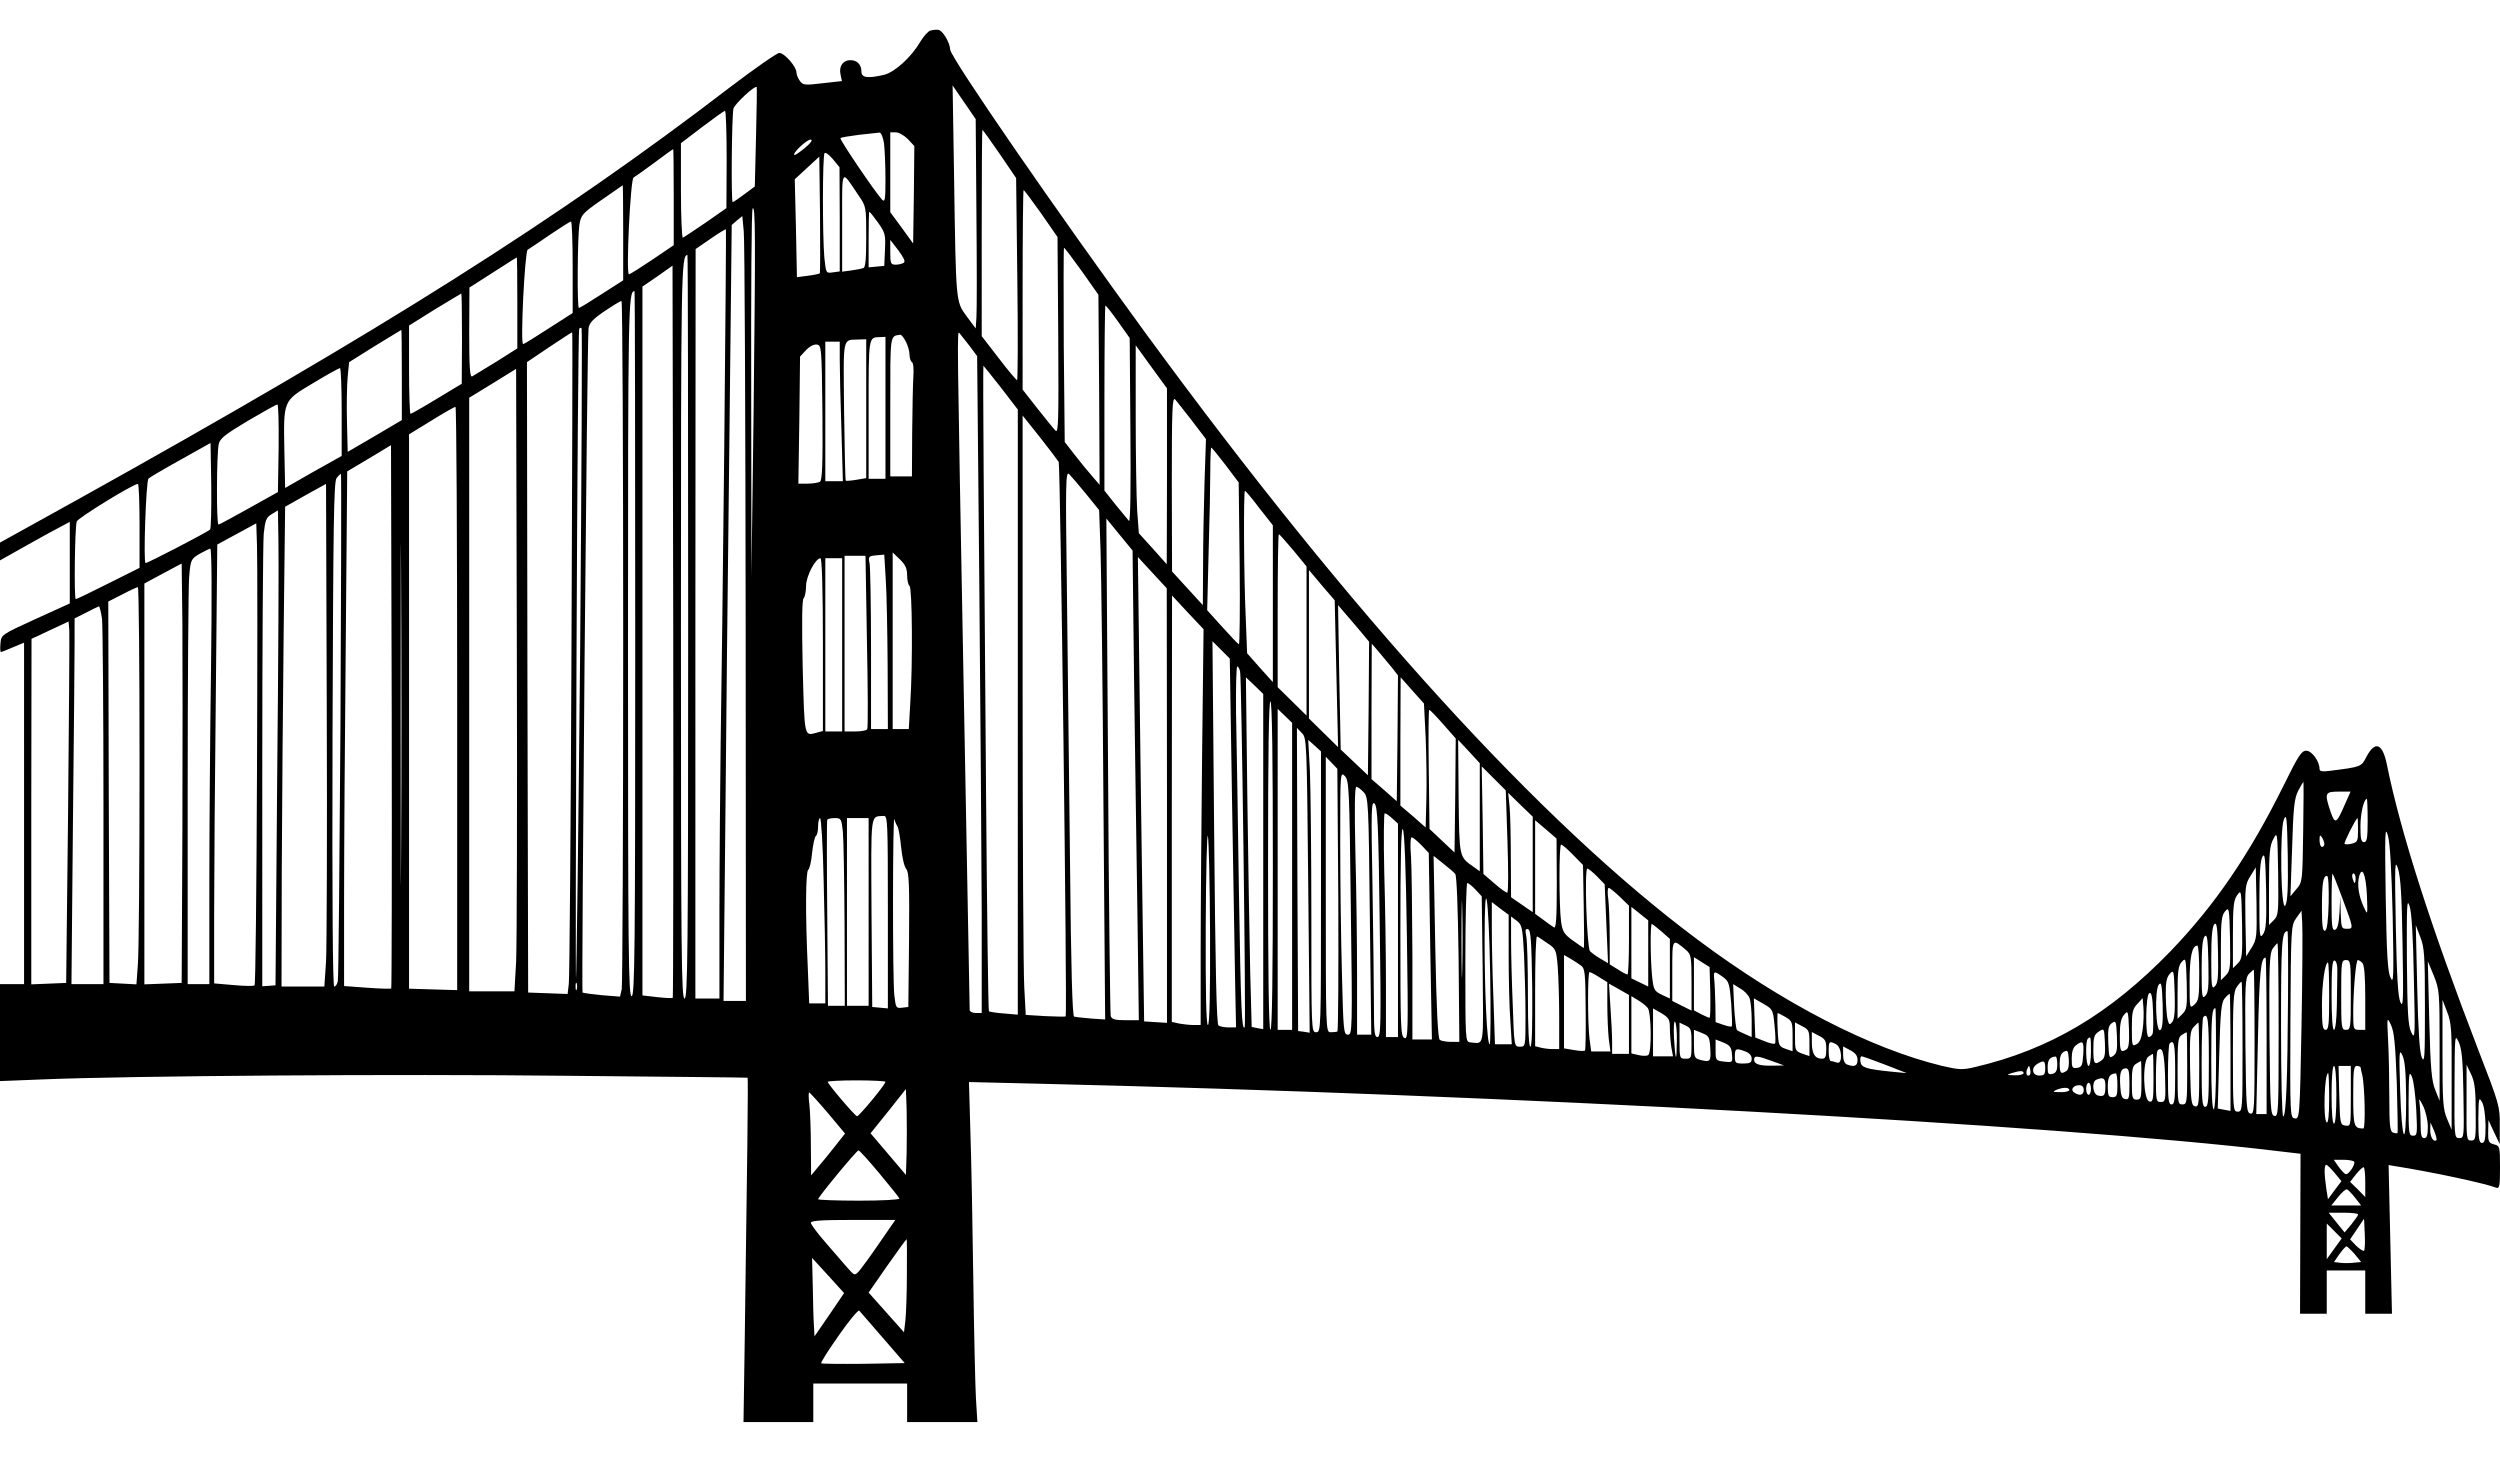
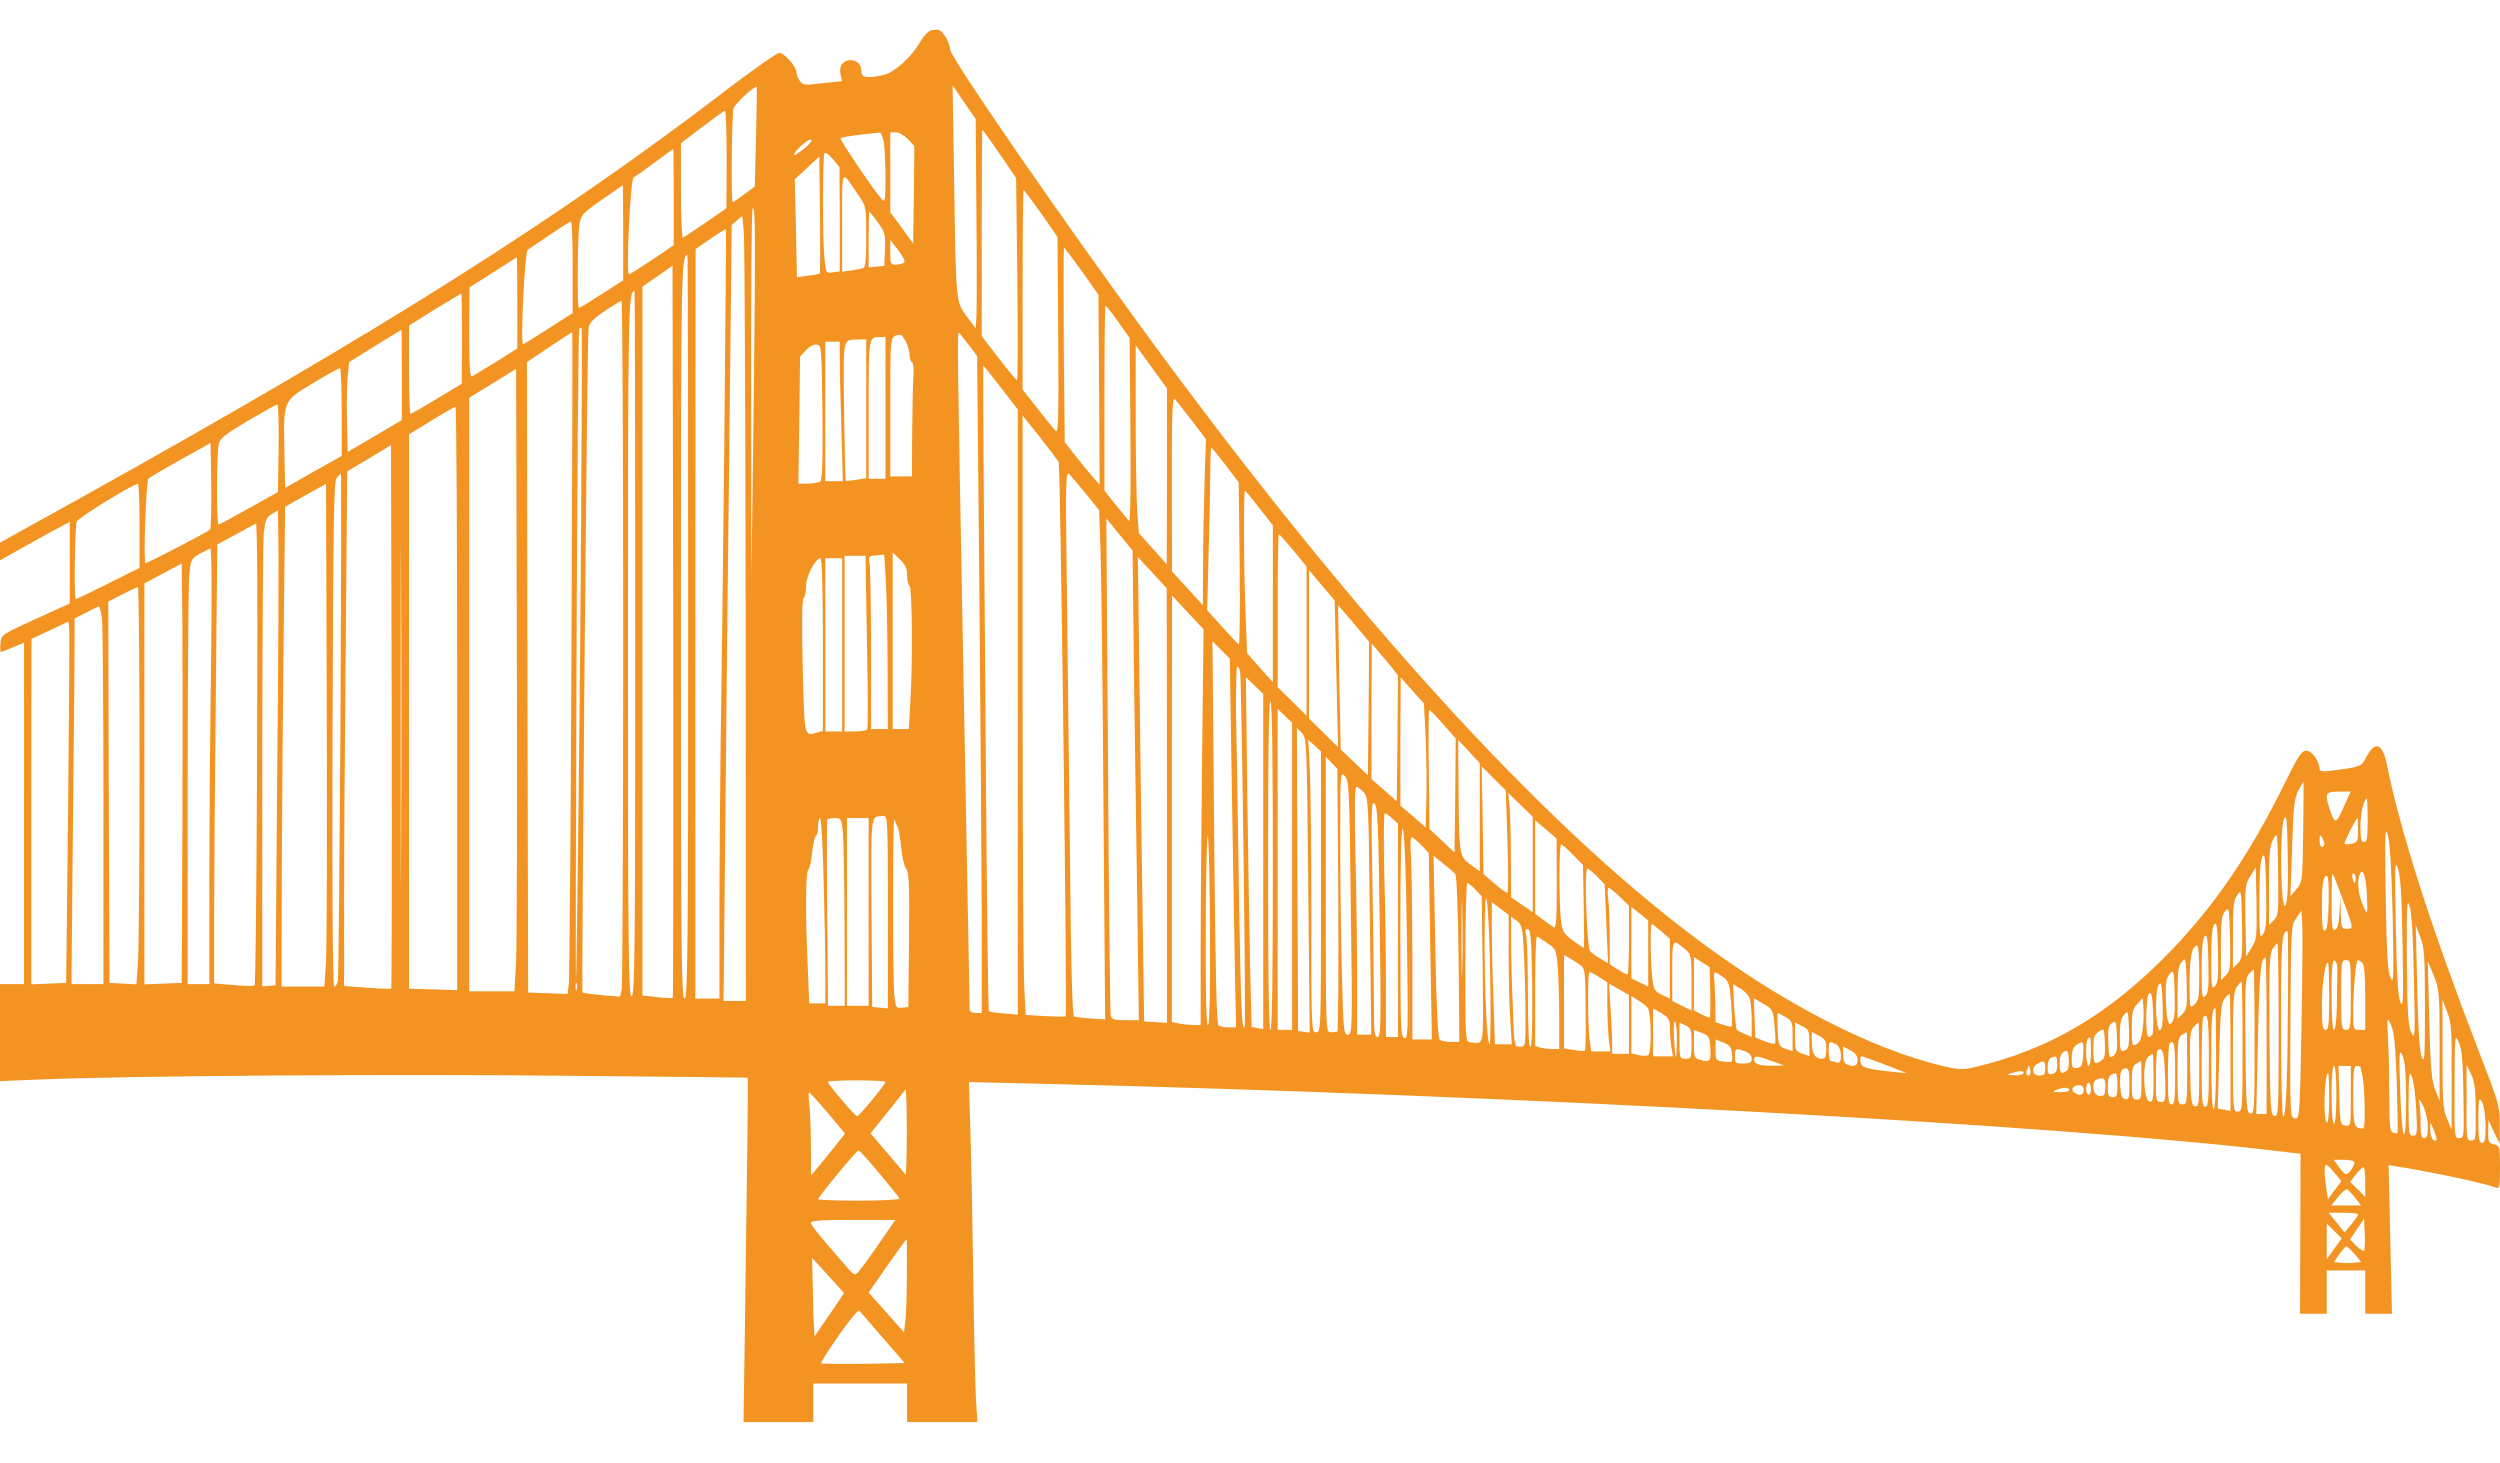
<svg xmlns="http://www.w3.org/2000/svg" version="1.0" width="1039pt" height="608pt" viewBox="0 0 1039 608" preserveAspectRatio="xMidYMid meet">
-   <g transform="translate(0,608) scale(0.1,-0.1)" fill="#000000" stroke="none">
+   <g transform="translate(0,608) scale(0.1,-0.1)" fill="#f39321" stroke="none">
    <path d="M3867 5953 c-9 -2 -28 -23 -42 -46 -37 -64 -106 -127 -151 -138 -69 -16 -94 -12 -94 14 0 29 -18 47 -46 47 -30 0 -48 -25 -41 -58 l6 -29 -81 -9 c-74 -9 -81 -8 -94 10 -8 11 -14 27 -14 35 0 24 -50 81 -71 81 -10 0 -103 -65 -207 -144 -712 -546 -1440 -1006 -2709 -1712 l-323 -179 0 -37 0 -37 112 63 c62 35 128 71 146 80 l32 17 0 -170 0 -169 -143 -65 c-142 -65 -142 -65 -145 -101 -2 -20 -1 -36 2 -36 2 0 25 9 50 20 l46 19 0 -709 0 -710 -50 0 -50 0 0 -202 0 -201 177 7 c369 15 1465 23 2183 15 410 -4 746 -7 747 -8 3 -1 -2 -400 -12 -1098 l-5 -333 145 0 145 0 0 80 0 80 195 0 195 0 0 -80 0 -80 146 0 146 0 -6 98 c-3 53 -8 277 -11 497 -3 220 -8 494 -12 609 l-6 209 294 -7 c1922 -45 4230 -170 5137 -279 l103 -12 -1 -332 -1 -333 56 0 55 0 0 90 0 90 80 0 80 0 0 -90 0 -90 55 0 56 0 -7 309 -7 309 24 -4 c158 -25 373 -71 423 -90 14 -5 16 6 16 84 0 87 -1 90 -25 96 -22 6 -25 11 -24 54 l1 47 23 -50 24 -50 0 79 c1 76 -2 88 -89 312 -197 511 -324 908 -380 1186 -18 89 -49 101 -85 33 -21 -42 -22 -42 -147 -58 -36 -5 -48 -3 -48 7 0 32 -32 76 -55 76 -20 0 -33 -20 -93 -142 -142 -287 -286 -499 -472 -692 -252 -260 -501 -408 -813 -481 -51 -12 -66 -11 -135 5 -298 72 -661 259 -1017 525 -651 485 -1431 1342 -2290 2515 -370 506 -815 1151 -816 1184 -1 29 -32 81 -50 82 -8 1 -22 0 -32 -3z m-725 -443 l-5 -205 -43 -32 c-24 -18 -46 -33 -49 -33 -7 0 -4 350 3 388 4 19 90 99 97 90 1 -2 0 -95 -3 -208z m916 -315 c2 -214 2 -410 0 -435 l-3 -45 -38 51 c-45 62 -44 52 -52 589 l-6 370 48 -70 48 -70 3 -390z m-1038 223 l-1 -203 -86 -60 c-48 -33 -91 -61 -95 -63 -4 -2 -8 86 -8 195 l0 198 88 67 c48 36 90 67 95 67 4 1 7 -90 7 -201z m1135 22 l68 -100 5 -420 c3 -231 2 -420 -1 -420 -3 0 -38 41 -76 91 l-71 92 0 428 c0 236 1 429 3 429 2 0 34 -45 72 -100z m-481 44 c3 -26 6 -92 6 -148 0 -85 -2 -98 -14 -86 -31 34 -178 251 -173 256 3 3 39 9 79 14 40 4 78 8 84 9 6 0 14 -20 18 -45z m99 18 l27 -29 -2 -202 -3 -203 -47 65 -48 65 0 166 0 166 23 0 c13 0 35 -13 50 -28z m-428 -37 c-22 -18 -42 -32 -44 -29 -8 8 52 64 68 64 10 -1 1 -14 -24 -35z m-545 -205 l0 -199 -90 -61 c-49 -33 -92 -60 -96 -60 -13 0 6 394 19 402 7 4 46 32 87 62 41 31 76 56 78 56 1 0 2 -90 2 -200z m690 -91 l0 -217 -29 -4 c-28 -4 -28 -4 -35 61 -8 92 -8 426 1 435 4 4 20 -8 35 -26 l27 -33 1 -216z m-83 -225 c-2 -2 -24 -7 -49 -10 l-46 -6 -4 203 -5 204 51 47 51 47 3 -241 c1 -132 1 -243 -1 -244z m161 324 c32 -46 32 -48 32 -173 0 -92 -3 -127 -12 -129 -7 -3 -30 -7 -50 -10 l-38 -5 0 206 c0 231 -6 221 68 111z m-978 -155 l0 -198 -89 -57 c-49 -32 -92 -58 -95 -58 -8 0 -6 295 2 347 7 40 13 47 92 102 47 33 86 60 88 61 1 0 2 -89 2 -197z m1737 80 l68 -98 3 -410 c2 -353 1 -408 -11 -395 -8 8 -42 50 -76 93 l-61 78 0 415 c0 228 2 414 4 414 3 0 35 -44 73 -97z m-1195 -823 l-9 -685 -1 761 c-1 418 1 764 6 768 12 12 12 -122 4 -844z m517 785 c29 -41 32 -50 29 -112 l-3 -68 -32 -3 -33 -3 0 115 c0 64 1 116 3 116 2 0 18 -20 36 -45z m-550 -1667 l1 -1568 -47 0 -46 0 7 688 c3 378 11 1103 17 1612 l10 925 22 19 22 18 6 -63 c4 -35 7 -769 8 -1631z m-719 1482 l0 -191 -100 -64 c-55 -36 -102 -65 -106 -65 -12 0 7 384 19 392 7 4 48 32 92 62 44 30 83 55 88 55 4 1 7 -85 7 -189z m630 -751 c-5 -497 -12 -1050 -15 -1229 -2 -179 -5 -490 -5 -692 l0 -368 -50 0 -50 0 0 1558 1 1557 61 42 c34 24 63 41 65 40 1 -2 -2 -410 -7 -908z m746 769 c-6 -4 -21 -8 -33 -8 -21 0 -23 5 -23 51 l0 52 34 -44 c22 -30 30 -46 22 -51z m740 -35 l69 -98 3 -395 2 -395 -30 35 c-17 19 -50 59 -73 89 l-42 54 -4 404 c-1 221 -1 403 1 403 3 0 36 -44 74 -97z m-1636 -1478 c0 -1367 -2 -1545 -15 -1545 -13 0 -15 177 -15 1533 0 1492 1 1557 27 1557 2 0 3 -695 3 -1545z m-710 1346 l0 -189 -87 -55 c-49 -30 -94 -57 -100 -61 -10 -6 -13 33 -13 181 l1 188 97 62 c53 34 98 63 100 63 1 0 2 -85 2 -189z m646 -2888 c-2 -2 -31 -1 -65 3 l-61 7 0 1473 0 1473 63 43 62 44 3 -1520 c1 -835 0 -1521 -2 -1523z m-156 1472 c0 -1296 -2 -1465 -15 -1465 -13 0 -15 168 -15 1453 0 1414 1 1477 27 1477 2 0 3 -659 3 -1465z m-720 1268 l-1 -188 -103 -62 c-57 -35 -107 -63 -110 -63 -3 0 -6 83 -6 184 l0 183 107 67 c60 36 109 66 110 66 2 0 3 -84 3 -187z m670 -1257 c0 -777 -3 -1428 -6 -1446 l-7 -32 -76 6 c-41 4 -77 9 -80 11 -5 6 19 2722 25 2760 3 23 18 39 67 72 34 23 65 42 70 42 4 1 7 -635 7 -1413z m2057 1327 l48 -68 3 -385 c2 -235 0 -381 -6 -375 -5 6 -30 36 -56 68 l-46 58 0 384 c0 212 2 385 4 385 3 0 27 -30 53 -67z m-2236 -1375 c-7 -739 -15 -1347 -17 -1353 -2 -5 -1 598 2 1340 3 743 8 1354 11 1358 3 5 7 6 10 3 3 -3 0 -610 -6 -1348z m-741 1154 l0 -188 -112 -66 -113 -66 -3 126 c-2 70 0 154 3 187 l6 60 107 67 c59 36 108 66 110 67 1 1 2 -84 2 -187z m705 -1154 c-3 -733 -8 -1352 -11 -1376 l-5 -43 -82 3 -82 3 -3 1310 -2 1310 92 62 c51 34 94 62 96 62 2 1 0 -599 -3 -1331z m1654 1275 l32 -43 9 -952 c5 -524 9 -1139 10 -1365 l0 -413 -25 0 c-14 0 -25 6 -25 13 0 6 -11 611 -25 1342 -28 1511 -28 1482 -17 1470 5 -6 23 -29 41 -52z m-264 17 c8 -16 15 -40 15 -54 0 -14 5 -28 10 -31 6 -3 8 -30 6 -58 -2 -29 -4 -134 -5 -234 l-1 -183 -45 0 -45 0 0 289 c0 308 -2 293 42 300 4 0 14 -12 23 -29z m-85 -275 l0 -295 -35 0 -35 0 0 289 c0 306 -1 299 48 300 l22 1 0 -295z m-80 -4 l0 -288 -41 -7 c-23 -4 -43 -5 -44 -4 -2 2 -5 132 -7 290 -3 316 -8 294 60 297 l32 1 0 -289z m-110 202 c0 -43 3 -174 7 -290 l6 -213 -36 0 -37 0 0 290 0 290 30 0 30 0 0 -77z m-72 -217 c2 -217 -1 -281 -10 -288 -7 -4 -30 -8 -51 -8 l-39 0 4 264 3 264 25 27 c14 15 33 25 45 23 19 -3 20 -10 23 -282z m1432 -265 l-1 -366 -58 65 -58 64 -7 96 c-3 52 -6 228 -6 390 l0 295 65 -90 65 -89 0 -365z m-690 368 l70 -91 0 -1257 0 -1258 -57 5 c-32 2 -60 7 -63 9 -3 3 -8 413 -12 911 -4 499 -8 1102 -10 1340 -2 237 -2 432 -1 432 1 0 34 -41 73 -91z m-2740 -101 l0 -183 -118 -66 -117 -67 -3 147 c-4 220 -7 213 118 288 58 35 108 63 113 63 4 0 7 -82 7 -182z m725 -2285 l-7 -123 -94 0 -94 0 0 1234 0 1233 98 60 97 60 3 -1171 c2 -644 0 -1226 -3 -1293z m2810 2247 l57 -75 -6 -179 c-3 -99 -6 -254 -6 -345 l-1 -166 -64 70 -64 70 -1 365 c0 310 2 362 14 350 7 -8 39 -49 71 -90z m-3797 -112 l-3 -183 -120 -67 c-66 -37 -123 -68 -127 -68 -9 0 -8 292 1 334 5 24 26 40 121 97 63 37 118 68 123 68 4 1 6 -81 5 -181z m742 -1040 l0 -1213 -100 3 -100 3 0 1152 0 1152 93 57 c50 31 95 57 100 57 4 1 7 -545 7 -1211z m2500 982 c7 -15 36 -2298 29 -2304 -2 -2 -40 -1 -85 1 l-81 5 -6 112 c-4 61 -7 621 -7 1245 l0 1134 71 -89 c39 -49 74 -96 79 -104z m-2733 -1623 c-1 -314 -2 -57 -2 573 0 630 1 887 2 572 2 -314 2 -830 0 -1145z m-794 1342 c-12 -11 -258 -139 -268 -139 -10 0 2 341 12 351 4 4 64 40 133 78 l125 70 3 -176 c1 -97 -1 -180 -5 -184z m753 -1907 c-3 -2 -48 -1 -100 3 l-96 7 0 357 c0 196 3 677 7 1069 l6 713 91 54 91 55 3 -1127 c1 -619 0 -1128 -2 -1131z m3467 2176 l55 -73 4 -338 c2 -185 0 -336 -3 -335 -4 2 -35 34 -69 72 l-63 70 6 240 c4 131 7 284 7 338 0 54 2 98 4 98 2 0 29 -33 59 -72z m-580 -120 l55 -68 6 -172 c3 -95 9 -572 12 -1059 l7 -886 -59 4 c-33 3 -64 6 -70 8 -7 2 -13 196 -17 642 -4 351 -10 861 -13 1133 -6 444 -5 493 9 480 8 -8 40 -45 70 -82z m-3098 -960 c-4 -574 -8 -1053 -11 -1065 -2 -13 -9 -23 -15 -23 -6 0 -9 343 -7 1048 3 871 5 1052 17 1065 7 10 15 17 18 17 2 0 1 -469 -2 -1042z m-835 827 l0 -175 -130 -65 c-71 -36 -132 -65 -135 -65 -8 0 -4 301 4 323 6 15 230 153 254 156 4 1 7 -78 7 -174z m775 -1812 l-7 -103 -89 0 -89 0 1 483 c1 265 5 714 8 997 l6 514 85 48 85 47 3 -942 c2 -518 0 -988 -3 -1044z m3879 1885 l56 -71 0 -326 0 -326 -54 60 -53 60 -6 155 c-8 175 -9 520 -3 520 3 0 30 -32 60 -72z m-4082 -1113 l-7 -870 -27 -2 -28 -2 0 907 c0 499 3 937 6 973 6 57 10 68 33 82 l26 16 2 -117 c2 -64 0 -508 -5 -987z m3561 414 c4 -288 10 -728 14 -976 l6 -453 -56 0 c-44 0 -57 4 -61 18 -2 9 -8 478 -11 1042 l-7 1025 54 -66 55 -67 6 -523z m-3645 -411 c-2 -476 -6 -869 -10 -873 -3 -4 -43 -3 -87 1 l-81 7 0 291 c0 160 3 571 7 912 l6 621 81 44 81 44 3 -90 c2 -49 2 -480 0 -957z m4307 935 l55 -67 0 -310 0 -310 -60 59 -60 59 0 318 c0 175 2 318 5 318 2 0 29 -30 60 -67z m-4498 -490 c-4 -273 -7 -680 -7 -905 l0 -408 -45 0 -45 0 0 808 c0 445 3 842 6 883 6 73 8 76 43 97 20 11 40 21 45 22 6 0 7 -199 3 -497z m2812 10 l1 -263 -35 0 -35 0 0 329 c0 181 -3 342 -6 359 -6 29 -4 31 27 34 l34 3 6 -100 c4 -55 7 -218 8 -362z m81 376 c0 -21 5 -41 10 -44 11 -7 14 -322 3 -488 l-6 -107 -34 0 -33 0 0 367 0 367 30 -29 c23 -22 30 -38 30 -66z m-167 -275 c4 -196 5 -360 1 -365 -3 -5 -25 -9 -50 -9 l-44 0 0 365 0 365 43 0 44 0 6 -356z m-183 -13 l0 -359 -22 -6 c-57 -15 -54 -29 -62 271 -4 185 -3 280 4 287 5 5 10 28 10 51 0 40 39 115 60 115 6 0 10 -135 10 -359z m80 -1 l0 -360 -35 0 -35 0 0 360 0 360 35 0 35 0 0 -360z m1350 -668 l0 -903 -47 3 -48 3 -6 420 c-4 231 -9 665 -13 965 l-7 545 60 -65 60 -65 1 -903z m-4092 -112 l-3 -625 -77 -3 -78 -3 0 833 0 833 78 42 77 41 3 -246 c1 -136 1 -528 0 -872z m4796 660 l7 -305 -61 60 -60 59 0 309 0 308 53 -63 54 -63 7 -305z m-4974 -382 c0 -409 -3 -780 -7 -826 l-6 -83 -56 3 -56 3 -3 792 -2 793 57 29 c32 17 61 30 66 31 4 0 7 -334 7 -742z m4416 52 c-3 -283 -6 -653 -6 -822 l0 -308 -29 0 c-16 0 -43 3 -60 6 l-31 7 0 886 1 886 65 -70 66 -70 -6 -515z m-4572 558 c3 -29 6 -383 6 -785 l0 -733 -67 0 -66 0 6 658 c4 361 7 703 7 759 l0 103 48 24 c26 14 50 25 53 26 3 0 9 -24 13 -52z m5232 -54 l34 -41 -2 -278 -3 -277 -57 54 -56 53 -6 300 -5 300 30 -35 c17 -19 46 -54 65 -76z m-5373 -744 l-8 -715 -72 -3 -73 -3 0 718 1 718 77 36 77 36 3 -36 c1 -20 -1 -358 -5 -751z m4837 64 c5 -313 11 -658 13 -766 l4 -198 -31 0 c-17 0 -36 4 -42 8 -8 5 -13 237 -18 802 l-7 795 36 -36 36 -36 9 -569z m666 530 l24 -31 -2 -262 -3 -261 -52 46 -53 46 0 281 1 282 30 -35 c16 -19 41 -49 55 -66z m-632 -16 c6 -27 25 -1471 19 -1477 -12 -15 -16 66 -24 561 -4 304 -10 640 -12 746 -1 105 1 192 5 192 4 0 10 -10 12 -22z m96 -789 l0 -696 -24 4 -24 5 -6 221 c-3 122 -8 449 -12 727 l-6 505 36 -34 36 -35 0 -697z m675 517 c3 -78 5 -194 3 -258 l-3 -117 -52 46 -53 45 0 266 1 267 48 -54 49 -55 7 -140z m-635 -537 c0 -446 -3 -679 -10 -679 -7 0 -10 235 -10 686 0 454 3 683 10 679 7 -4 10 -243 10 -686z m80 -41 l0 -638 -30 0 -30 0 0 667 0 667 30 -29 30 -29 0 -638z m628 632 l52 -59 -2 -237 -3 -237 -52 49 -52 49 -3 248 c-2 136 -1 247 2 247 3 0 29 -27 58 -60z m-561 -669 l6 -613 -24 4 -24 3 -3 630 -2 630 20 -21 c21 -20 21 -32 27 -633z m53 -28 c0 -576 0 -583 -20 -583 -20 0 -20 7 -20 478 0 262 -3 536 -6 607 l-7 130 27 -24 26 -24 0 -584z m660 310 l0 -224 -28 20 c-58 41 -57 36 -60 290 l-2 236 45 -48 45 -49 0 -225z m-588 -343 c1 -300 0 -546 -4 -547 -5 -2 -17 -3 -28 -3 -20 0 -20 7 -20 572 l0 573 24 -25 24 -25 4 -545z m703 243 c4 -121 4 -213 -1 -213 -5 0 -29 17 -54 39 l-45 39 -3 223 -4 224 50 -50 50 -50 7 -212z m-651 -275 c7 -513 6 -528 -12 -528 -18 0 -19 14 -25 257 -4 141 -7 387 -7 547 0 285 0 290 19 271 18 -19 19 -50 25 -547z m3958 314 c-3 -205 -3 -208 -28 -237 l-25 -30 7 200 c5 168 9 206 25 238 11 20 20 37 22 37 1 0 1 -93 -1 -208z m-3905 166 c20 -22 21 -37 26 -515 l6 -493 -30 0 -29 0 0 243 c0 134 -3 366 -7 515 -4 177 -3 272 4 272 5 0 19 -10 30 -22z m4081 -45 c-38 -88 -43 -91 -62 -37 -26 78 -24 84 33 84 l50 0 -21 -47z m-3378 -256 l0 -198 -45 31 -45 31 -1 157 c0 86 -2 184 -5 217 l-6 60 51 -50 51 -49 0 -199z m3470 183 c0 -73 -3 -90 -15 -90 -12 0 -15 14 -15 65 0 54 14 115 27 115 1 0 3 -40 3 -90z m-4106 -422 c6 -427 5 -478 -9 -478 -13 0 -15 20 -15 138 0 75 -3 297 -6 492 -6 316 -5 353 9 340 12 -13 16 -87 21 -492z m53 430 l23 -21 0 -444 0 -443 -25 0 -25 0 0 218 c0 119 -3 328 -7 465 -3 136 -2 247 2 247 5 0 19 -10 32 -22z m3711 -361 c-19 -32 -24 314 -6 358 11 26 13 6 16 -153 2 -134 -1 -188 -10 -205z m-5808 -28 l0 -400 -32 3 -33 3 -3 392 c-2 427 -6 398 51 402 16 1 17 -24 17 -400z m40 356 c4 -5 11 -44 15 -85 4 -41 13 -82 21 -91 12 -13 14 -66 12 -295 l-3 -279 -26 -3 c-25 -3 -26 0 -32 50 -8 61 -7 763 0 733 3 -11 9 -24 13 -30z m-307 -222 c4 -141 7 -314 7 -385 l0 -128 -33 0 -34 0 -6 152 c-10 215 -9 396 2 403 5 3 13 34 16 70 4 36 11 68 16 71 5 3 9 21 9 40 0 19 4 34 8 34 5 0 12 -115 15 -257z m80 200 c3 -32 6 -208 7 -390 l1 -333 -35 0 -35 0 -3 383 c-2 210 -2 385 0 390 2 4 16 7 31 7 27 0 28 -3 34 -57z m107 -333 l0 -390 -45 0 -45 0 0 390 0 390 45 0 45 0 0 -390z m6190 340 c0 -45 -2 -50 -25 -56 -14 -4 -28 -4 -31 -1 -4 4 47 106 54 107 1 0 2 -22 2 -50z m-3330 -223 c0 -148 -3 -187 -12 -181 -7 4 -28 19 -45 32 l-33 24 0 195 0 194 45 -38 44 -38 1 -188z m3474 -134 c5 -258 4 -285 -9 -256 -12 25 -16 98 -20 335 -4 267 -3 298 9 256 9 -32 15 -136 20 -335z m-4097 -82 c6 -400 5 -431 -10 -425 -16 6 -17 45 -17 442 0 300 3 433 10 426 7 -7 13 -168 17 -443z m-818 7 c1 -246 -2 -378 -9 -378 -7 0 -10 142 -9 408 1 224 5 394 9 377 4 -16 8 -200 9 -407z m4421 58 l-20 -20 0 162 c0 136 3 168 18 195 17 32 17 30 20 -142 2 -164 1 -176 -18 -195z m210 317 c0 -7 -4 -13 -10 -13 -5 0 -10 12 -10 28 0 21 2 24 10 12 5 -8 10 -21 10 -27z m-3753 -5 l31 -33 6 -387 7 -388 -41 0 -40 0 0 343 c-1 188 -3 377 -6 420 -4 43 -2 77 3 77 5 0 23 -15 40 -32z m630 -40 l42 -43 3 -173 c2 -94 2 -172 0 -172 -1 0 -21 14 -45 31 -36 26 -43 37 -49 77 -9 67 -9 322 0 322 4 0 27 -19 49 -42z m2868 -331 c-14 -20 -15 -7 -15 141 0 112 4 168 13 182 10 17 12 -7 15 -140 2 -131 0 -165 -13 -183z m-3357 251 c6 -8 11 -134 14 -356 l3 -342 -35 0 c-19 0 -40 4 -46 8 -8 5 -14 126 -19 386 l-7 379 39 -31 c22 -17 45 -37 51 -44z m3937 -293 c4 -234 3 -266 -9 -240 -10 22 -15 106 -19 315 -5 260 -4 281 9 240 11 -34 16 -114 19 -315z m-3348 283 l32 -33 7 -164 7 -164 -32 19 c-18 10 -37 25 -43 31 -13 16 -24 343 -11 343 5 0 23 -15 40 -32z m2721 -296 l-23 -37 -3 148 c-2 140 -1 151 20 185 l23 37 3 -148 c2 -140 1 -151 -20 -185z m479 216 c3 -83 3 -83 -13 -48 -21 45 -28 92 -20 126 13 49 29 9 33 -78z m-107 2 c52 -140 53 -140 24 -140 -23 0 -24 3 -26 68 l-2 67 -3 -67 c-3 -46 -8 -68 -18 -72 -13 -4 -15 14 -15 116 0 67 2 119 4 117 3 -3 19 -43 36 -89z m60 70 c0 -11 -2 -20 -4 -20 -2 0 -6 9 -9 20 -3 11 -1 20 4 20 5 0 9 -9 9 -20z m-112 -102 c-2 -78 -7 -113 -15 -116 -10 -3 -13 21 -13 96 0 102 5 132 21 132 6 0 8 -48 7 -112z m-3601 -280 c-1 -73 -3 -16 -3 127 0 143 2 203 3 133 2 -70 2 -187 0 -260z m55 335 l26 -28 4 -305 c3 -334 8 -307 -52 -302 -20 2 -20 9 -20 332 0 182 4 330 8 330 5 0 20 -12 34 -27z m600 -30 l38 -37 0 -143 c0 -79 -3 -143 -6 -143 -4 0 -22 9 -40 21 l-34 21 0 112 c0 62 -3 134 -6 160 -4 25 -3 46 2 46 4 0 25 -17 46 -37z m2568 -277 l-20 -20 0 140 c0 117 3 144 18 164 17 24 17 21 20 -119 2 -134 1 -146 -18 -165z m-3107 -38 c3 -164 2 -298 -2 -298 -11 0 -21 215 -21 435 0 290 17 189 23 -137z m3839 -23 c6 -247 5 -258 -11 -225 -13 29 -16 78 -18 300 -1 228 0 259 11 225 9 -26 15 -130 18 -300z m-3762 91 c0 -94 3 -215 7 -268 l6 -98 -35 0 -35 0 -6 182 c-4 99 -7 232 -7 295 l0 114 35 -27 35 -26 0 -172z m580 12 l0 -138 -35 17 -35 17 0 148 0 149 35 -28 35 -28 0 -137z m2400 -92 l-20 -20 0 133 c0 114 3 137 18 154 16 18 17 14 20 -114 2 -122 1 -134 -18 -153z m315 -214 c-7 -377 -8 -383 -28 -380 -19 3 -20 9 -18 402 2 394 3 400 24 430 l22 31 3 -50 c2 -27 1 -222 -3 -433z m-3231 298 c3 -69 6 -182 6 -252 0 -128 0 -128 -23 -128 -24 0 -24 0 -30 173 -4 94 -7 216 -7 270 l0 98 24 -18 c21 -16 24 -27 30 -143z m2871 -129 c-13 -14 -15 -2 -15 115 0 91 4 134 13 143 10 10 13 -13 15 -115 2 -104 0 -131 -13 -143z m-2300 228 l35 -31 0 -124 0 -124 -34 16 c-31 15 -34 21 -40 77 -7 70 -8 217 -1 217 2 0 20 -14 40 -31z m3173 -314 c0 -206 -1 -236 -13 -210 -9 21 -15 110 -19 290 l-6 260 19 -50 c17 -44 19 -78 19 -290z m-3710 77 c1 -159 -1 -242 -8 -242 -6 0 -10 75 -10 214 0 117 -3 228 -7 246 -5 25 -3 32 8 28 11 -4 14 -50 17 -246z m3141 -39 c-2 -338 -8 -493 -20 -493 -5 0 -9 163 -9 373 0 354 3 397 27 397 2 0 3 -125 2 -277z m-344 8 c-13 -14 -15 -3 -15 110 0 87 4 129 13 138 10 10 13 -12 15 -110 2 -100 0 -126 -13 -138z m-2734 219 c35 -23 37 -27 43 -99 3 -40 6 -134 6 -208 l0 -133 -27 0 c-16 0 -38 3 -50 6 l-23 6 0 230 c0 126 3 228 8 226 4 -1 23 -14 43 -28z m577 -29 c20 -18 22 -27 22 -135 l0 -116 -40 20 -40 20 0 126 c0 137 -1 135 58 85z m2462 -332 c0 -338 -1 -360 -17 -357 -17 3 -18 28 -21 337 -2 287 0 337 13 358 9 12 18 23 20 23 3 0 5 -162 5 -361z m-330 238 c0 -101 -2 -116 -20 -132 -20 -18 -20 -17 -20 94 0 104 10 151 32 151 5 0 8 -51 8 -113z m-2568 29 c15 -11 17 -35 18 -180 1 -92 0 -170 -3 -172 -2 -3 -23 -2 -46 2 l-41 7 0 194 0 194 28 -16 c15 -9 35 -22 44 -29z m536 -111 c1 -58 0 -105 -3 -105 -3 0 -19 7 -35 15 l-30 16 0 110 0 111 33 -21 32 -20 3 -106z m1962 -89 l-20 -20 0 108 c0 90 3 113 18 129 16 18 17 15 20 -89 2 -97 1 -110 -18 -128z m350 -91 l0 -325 -22 0 -21 0 7 312 c6 282 12 338 32 338 2 0 4 -146 4 -325z m294 269 c0 -21 -1 -85 -2 -141 -1 -61 -6 -103 -12 -103 -6 0 -10 55 -10 146 0 112 3 145 13 142 7 -3 12 -21 11 -44z m56 -99 c0 -138 -1 -145 -20 -145 -19 0 -20 7 -20 145 0 138 1 145 20 145 19 0 20 -7 20 -145z m48 133 c8 -8 12 -55 12 -145 l0 -133 -25 0 c-24 0 -25 2 -25 68 0 93 11 222 19 222 4 0 12 -5 19 -12z m-138 -138 c0 -118 -2 -140 -15 -140 -12 0 -15 18 -15 103 0 90 13 177 25 177 3 0 5 -63 5 -140z m459 -205 l0 -230 -18 45 c-15 37 -20 86 -25 290 l-6 245 25 -60 c23 -58 24 -69 24 -290z m-1111 98 c-11 -14 -13 -13 -19 8 -4 13 -7 57 -8 98 -1 58 3 79 17 94 16 18 17 15 20 -83 2 -71 -1 -107 -10 -117z m342 -84 c0 -281 -1 -300 -17 -297 -17 3 -18 26 -21 282 -2 249 -1 281 14 298 10 10 19 18 21 18 1 0 3 -135 3 -301z m-2724 270 l34 -21 0 -91 c0 -51 3 -116 6 -144 l7 -53 -40 0 -40 0 -7 53 c-8 68 -8 277 0 277 4 0 22 -9 40 -21z m514 1 c25 -18 28 -26 35 -111 3 -50 5 -93 2 -95 -2 -2 -18 1 -35 7 l-32 11 -1 76 c-1 43 -3 89 -5 105 -3 32 0 33 36 7z m-4763 -52 c-3 -7 -5 -2 -5 12 0 14 2 19 5 13 2 -7 2 -19 0 -25z m6581 -169 c-19 -12 -24 166 -6 189 11 13 13 -1 16 -83 2 -72 -1 -100 -10 -106z m342 -69 c0 -263 0 -270 -20 -270 -19 0 -20 7 -20 248 0 208 2 251 16 270 8 12 17 22 20 22 2 0 4 -121 4 -270z m-2550 93 l0 -123 -35 0 -35 0 0 48 c0 26 -3 91 -7 146 l-6 98 41 -23 42 -24 0 -122z m501 109 c5 -13 9 -54 9 -92 l0 -70 -27 12 c-16 7 -31 14 -34 17 -4 3 -9 48 -12 98 l-4 93 29 -18 c17 -9 34 -27 39 -40z m1675 -149 c-3 -7 -10 -13 -16 -13 -15 0 -13 177 3 183 9 3 13 -18 15 -76 2 -44 1 -86 -2 -94z m324 -77 l0 -243 -27 5 -26 5 6 220 c5 187 9 222 23 238 9 11 19 19 21 19 1 0 3 -110 3 -244z m-2422 185 c15 -18 17 -187 2 -196 -6 -4 -24 -4 -40 0 l-30 7 0 119 0 119 28 -17 c15 -9 33 -23 40 -32z m527 -74 c4 -37 5 -71 2 -74 -4 -3 -23 1 -44 10 l-38 15 -3 81 -3 82 40 -23 c38 -22 40 -24 46 -91z m1530 -15 c-5 -37 -12 -55 -26 -62 -18 -10 -19 -7 -19 67 0 66 3 80 23 101 l22 24 3 -39 c2 -21 1 -62 -3 -91z m1284 -197 l0 -220 -19 45 c-17 40 -19 72 -19 270 l0 225 19 -50 c18 -44 20 -75 19 -270z m-3249 202 c0 -23 3 -59 6 -79 l7 -38 -42 0 -41 0 0 100 0 99 35 -20 c31 -19 35 -26 35 -62z m2270 -127 c0 -133 -4 -210 -10 -210 -6 0 -10 74 -10 203 0 179 3 217 17 217 2 0 3 -94 3 -210z m-372 39 c-25 -16 -28 -9 -28 58 0 49 5 71 18 86 16 19 17 16 20 -59 2 -55 -1 -80 -10 -85z m-1417 134 c27 -16 29 -21 29 -80 l0 -62 -29 10 c-28 10 -30 13 -33 80 -2 38 -1 69 0 69 2 0 17 -8 33 -17z m1759 -183 c0 -162 -2 -190 -15 -190 -13 0 -15 27 -15 183 0 101 3 187 7 190 19 20 23 -9 23 -183z m781 -90 c3 -113 5 -207 3 -209 -2 -2 -10 -1 -19 2 -12 5 -15 29 -15 144 0 76 -2 183 -5 238 -5 100 -5 100 12 65 13 -28 18 -77 24 -240z m-2992 172 c-1 -91 -6 -85 -12 15 -2 40 0 70 4 67 5 -3 9 -40 8 -82z m1814 -60 c-17 -12 -18 -8 -21 55 -2 56 0 70 15 81 17 12 18 8 21 -55 2 -56 0 -70 -15 -81z m-1753 51 c0 -61 -1 -63 -25 -63 -24 0 -25 2 -25 75 l0 75 25 -12 c23 -10 25 -17 25 -75z m490 2 l0 -54 -30 10 c-29 11 -30 13 -30 70 l0 60 30 -16 c28 -14 30 -20 30 -70z m1620 -91 c0 -162 -1 -175 -17 -172 -16 3 -18 20 -21 157 -2 133 0 156 14 172 10 11 19 19 21 19 1 0 3 -79 3 -176z m-406 19 c-30 -22 -34 -15 -34 46 0 50 3 61 23 74 22 15 22 14 25 -46 2 -49 0 -64 -14 -74z m-1626 49 c3 -55 0 -58 -45 -46 -21 6 -23 13 -23 65 l0 59 33 -13 c30 -12 32 -17 35 -65z m482 -2 c0 -32 -4 -40 -18 -40 -29 0 -42 21 -42 67 l0 44 30 -16 c26 -13 30 -21 30 -55z m1500 -80 c0 -143 -1 -150 -20 -150 -19 0 -20 7 -20 140 0 122 2 140 18 149 9 6 18 11 20 11 1 0 2 -67 2 -150z m1148 -107 c3 -179 3 -183 -17 -183 -21 0 -21 4 -20 218 1 210 1 216 17 182 13 -28 18 -73 20 -217z m-1548 177 c0 -33 -4 -60 -10 -60 -11 0 -14 103 -3 113 12 12 13 8 13 -53z m-1492 -11 c3 -35 3 -35 -33 -31 -34 4 -35 5 -35 48 l0 44 33 -13 c26 -11 33 -19 35 -48z m433 41 c25 -14 28 -86 3 -76 -9 3 -20 6 -25 6 -5 0 -9 18 -9 40 0 43 2 45 31 30z m1027 -42 c-3 -46 -6 -53 -25 -56 -21 -3 -23 1 -23 39 0 28 6 46 18 55 29 22 33 16 30 -38z m382 -78 c0 -109 -2 -130 -15 -130 -13 0 -15 20 -15 123 0 68 3 127 7 130 19 19 23 -4 23 -123z m-1320 55 c0 -25 -13 -31 -44 -19 -10 4 -16 18 -16 40 l0 35 30 -16 c21 -11 30 -23 30 -40z m-466 35 c16 -6 26 -17 26 -30 0 -16 -7 -20 -35 -20 -32 0 -35 2 -35 30 0 33 5 35 44 20z m1334 -81 c-23 -15 -28 -10 -28 31 0 27 5 42 18 49 15 8 17 5 20 -31 2 -26 -2 -44 -10 -49z m410 -22 c3 -102 2 -107 -18 -107 -19 0 -20 6 -20 103 0 57 3 107 7 111 20 20 28 -9 31 -107z m1002 -97 c0 -212 -18 -183 -25 40 -5 158 -4 172 9 145 11 -22 15 -70 16 -185z m-1050 89 c0 -90 -2 -100 -17 -97 -26 5 -30 167 -5 186 9 6 17 12 19 12 2 0 3 -45 3 -101z m-1585 71 l50 -18 -47 -1 c-55 -1 -78 6 -78 25 0 18 13 17 75 -6z m470 -15 l90 -35 -63 6 c-107 11 -127 17 -130 42 -2 12 0 22 5 22 4 0 49 -16 98 -35z m715 1 c0 -25 -5 -35 -20 -39 -17 -4 -20 0 -20 28 0 30 9 42 33 44 4 1 7 -14 7 -33z m-50 -16 c0 -25 -4 -30 -25 -30 -30 0 -35 33 -7 49 27 16 32 13 32 -19z m400 -50 c0 -73 -2 -80 -20 -80 -18 0 -20 7 -20 70 0 55 3 71 18 79 9 6 18 11 20 11 1 0 2 -36 2 -80z m-464 23 c-11 -11 -19 6 -11 24 8 17 8 17 12 0 3 -10 2 -21 -1 -24z m1274 -83 c0 -73 -4 -120 -10 -120 -6 0 -10 47 -10 120 0 73 4 120 10 120 6 0 10 -47 10 -120z m60 -6 c0 -124 0 -125 -22 -122 -22 3 -23 7 -26 126 l-3 122 26 0 25 0 0 -126z m41 119 c0 -5 3 -17 6 -28 11 -44 15 -225 5 -225 -39 0 -42 9 -42 136 0 104 2 124 15 124 8 0 15 -3 16 -7z m478 -185 c1 -112 0 -118 -19 -118 -19 0 -20 6 -19 158 l0 157 19 -40 c15 -31 19 -65 19 -157z m-1439 116 c0 -57 -2 -65 -17 -62 -14 2 -19 15 -21 52 -4 57 2 76 23 76 12 0 15 -13 15 -66z m-440 46 c0 -5 -17 -10 -37 -9 -34 1 -35 2 -13 9 36 11 50 11 50 0z m1632 -153 c5 -100 4 -107 -13 -107 -18 0 -19 9 -19 138 1 122 2 134 14 107 7 -17 15 -79 18 -138z m-1242 103 c0 -43 -3 -50 -20 -50 -17 0 -20 7 -20 44 0 40 7 53 33 55 4 1 7 -21 7 -49z m880 -56 c0 -67 -4 -103 -10 -99 -16 10 -10 205 6 205 2 0 4 -48 4 -106z m-930 53 c0 -40 -5 -46 -31 -40 -22 6 -27 58 -6 66 29 12 37 6 37 -26z m-5070 17 c0 -11 -110 -144 -118 -143 -8 0 -122 134 -122 143 0 3 54 6 120 6 66 0 120 -3 120 -6z m5010 -29 c0 -14 -4 -25 -10 -25 -5 0 -10 11 -10 25 0 14 5 25 10 25 6 0 10 -11 10 -25z m-30 -5 c0 -21 -16 -26 -39 -11 -18 11 -5 31 20 31 12 0 19 -7 19 -20z m-60 0 c0 -5 -17 -10 -37 -9 -31 0 -34 2 -18 9 28 12 55 12 55 0z m-4832 -261 l-3 -92 -73 86 -74 87 74 92 73 92 3 -86 c1 -48 1 -128 0 -179z m-328 166 l72 -86 -41 -52 c-23 -29 -54 -68 -71 -87 l-29 -35 -1 120 c0 66 -3 144 -6 173 -4 28 -4 52 -1 52 2 0 37 -38 77 -85z m6650 -57 c0 -36 -4 -48 -15 -48 -12 0 -15 14 -15 63 0 34 -3 73 -5 87 -4 17 1 12 15 -15 11 -23 20 -61 20 -87z m240 5 c0 -58 -3 -73 -15 -73 -12 0 -15 17 -15 98 1 89 2 95 15 72 9 -15 14 -54 15 -97z m-204 -61 c-12 -11 -26 12 -26 41 l1 32 15 -34 c8 -19 12 -36 10 -39z m-6471 -139 c44 -53 82 -100 83 -104 2 -5 -73 -9 -167 -9 -94 0 -171 3 -171 6 0 9 161 204 168 203 4 0 43 -43 87 -96z m6129 49 c6 -10 -21 -52 -34 -52 -5 0 -18 14 -30 30 l-21 30 40 0 c22 0 42 -4 45 -8z m-81 -47 l28 -34 -28 -37 -28 -38 -7 45 c-9 61 -9 99 0 98 4 0 20 -16 35 -34z m127 -37 l0 -63 -31 32 -32 31 24 31 c13 16 27 30 32 30 4 1 7 -27 7 -61z m-42 -66 l25 -32 -62 0 -62 0 28 35 c15 19 32 34 37 32 5 -2 20 -17 34 -35z m12 -69 c0 -5 -13 -23 -28 -42 l-28 -33 -33 41 -33 41 61 0 c34 0 61 -3 61 -7z m-6146 -120 c-37 -54 -75 -106 -85 -117 -17 -18 -18 -18 -47 15 -16 19 -57 66 -90 104 -34 39 -62 76 -62 83 0 9 42 12 176 12 l175 0 -67 -97z m6171 -31 c-3 -3 -17 6 -32 20 l-26 27 29 43 29 43 3 -64 c2 -35 0 -66 -3 -69z m-124 8 l-31 -43 0 74 0 74 31 -31 31 -31 -31 -43z m-5932 -102 c0 -79 -3 -166 -6 -194 l-6 -51 -73 82 -74 83 77 111 c43 61 79 111 81 111 1 0 2 -64 1 -142z m6017 80 l27 -33 -32 -3 c-17 -2 -43 -2 -56 0 l-25 3 22 32 c13 18 26 33 30 33 3 0 19 -15 34 -32z m-6339 -252 l-62 -90 -2 39 c-2 22 -4 96 -5 164 l-3 123 67 -73 66 -73 -61 -90z m222 -96 l91 -105 -171 -3 c-95 -1 -174 0 -176 2 -3 3 30 55 73 116 42 61 81 107 85 103 4 -4 48 -55 98 -113z" />
  </g>
</svg>
